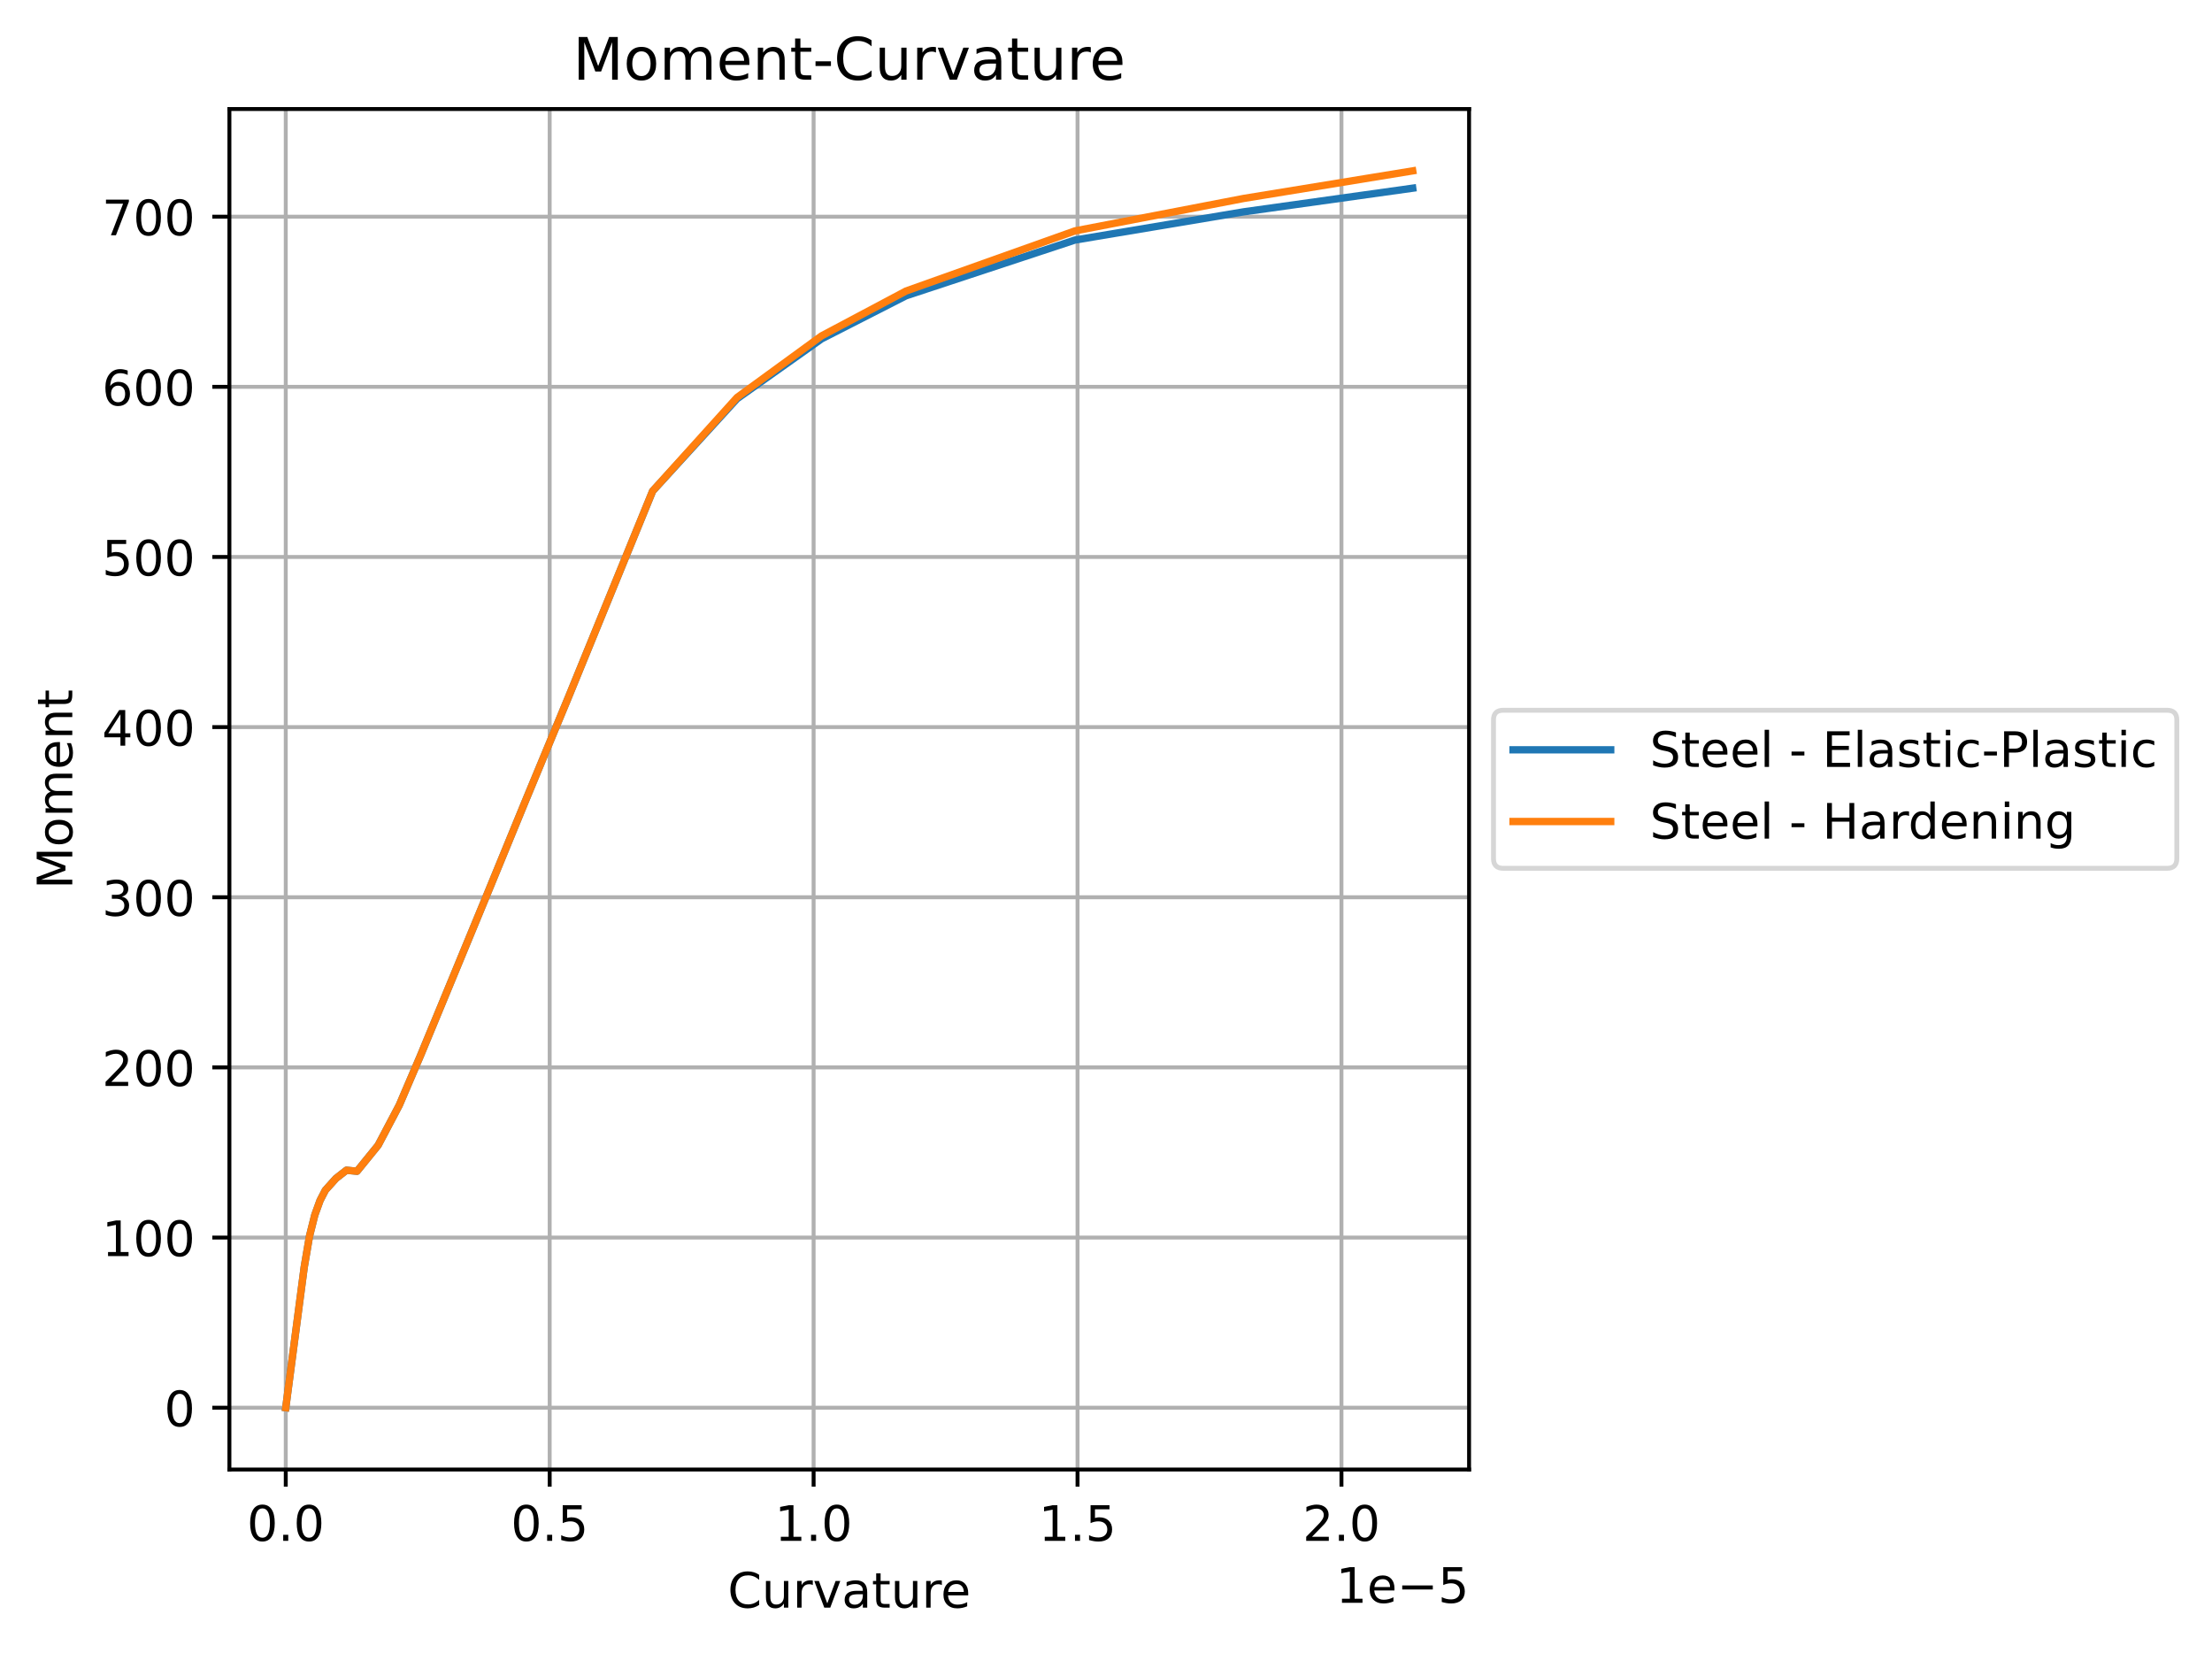
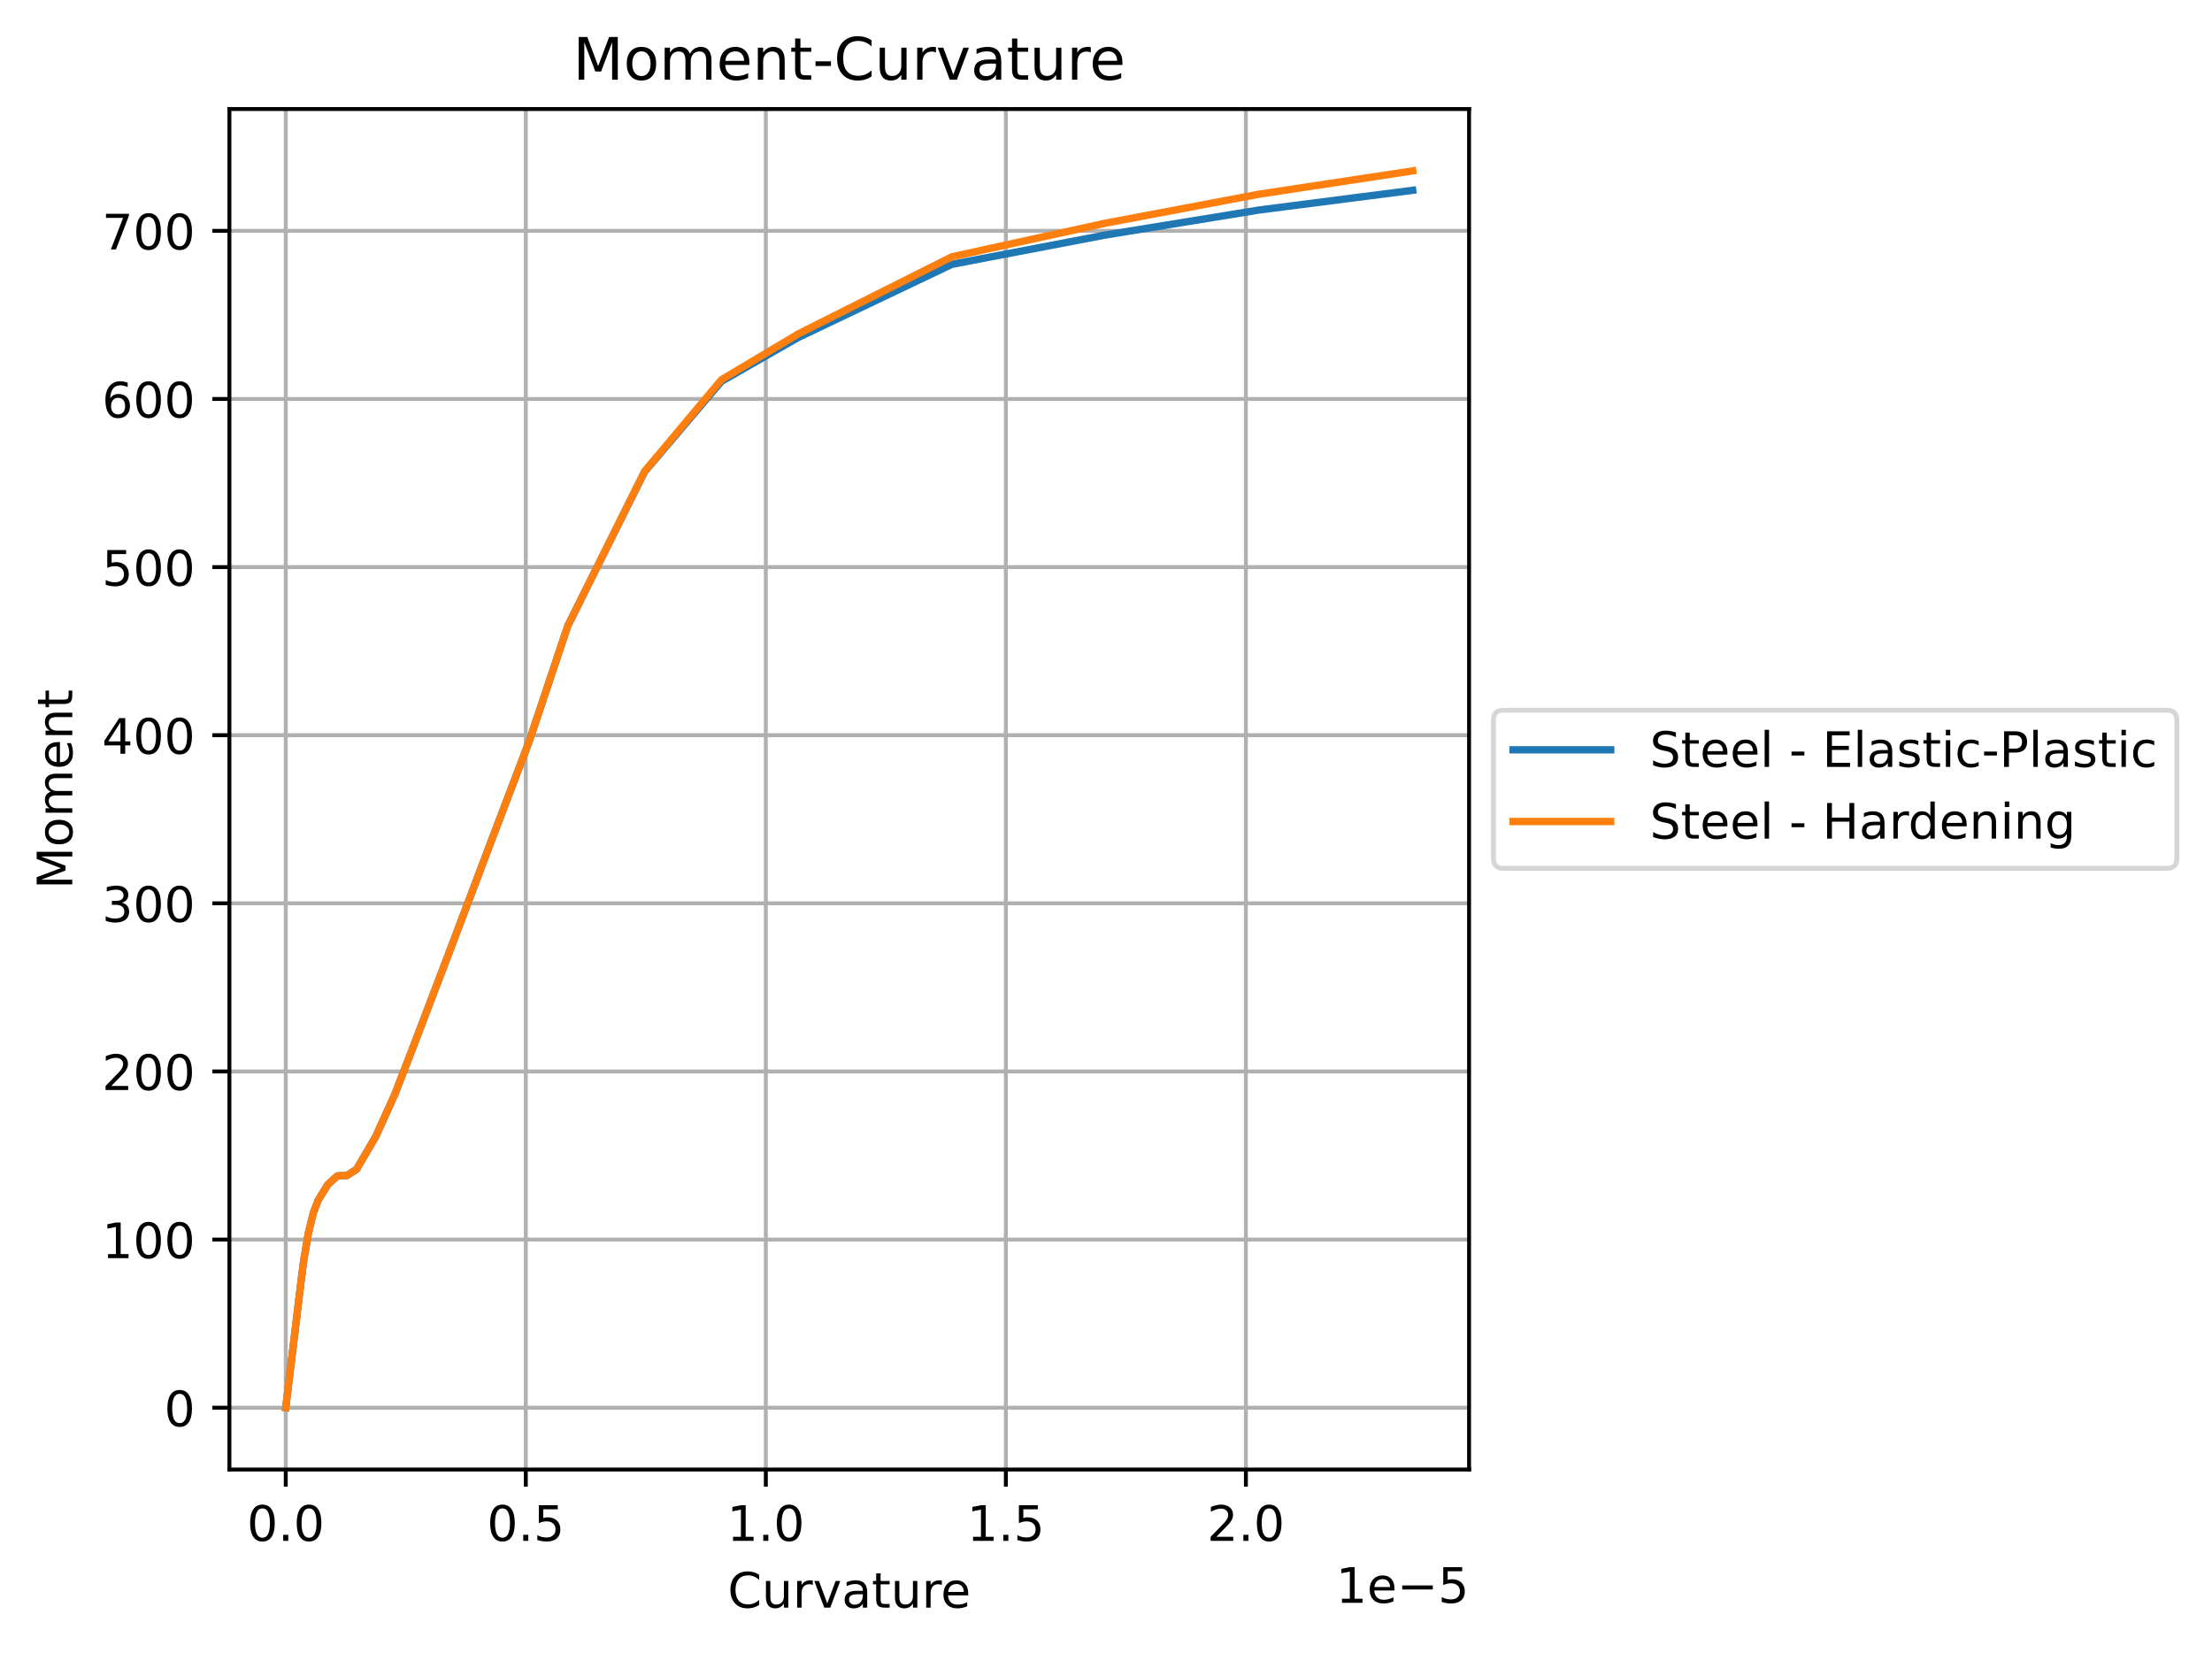
<svg xmlns="http://www.w3.org/2000/svg" xmlns:xlink="http://www.w3.org/1999/xlink" width="452.858pt" height="338.374pt" viewBox="0 0 452.858 338.374" version="1.1">
  <defs>
    <style type="text/css">*{stroke-linejoin: round; stroke-linecap: butt}</style>
  </defs>
  <g id="figure_1">
    <g id="patch_1">
      <path d="M 0 338.374  L 452.858 338.374  L 452.858 0  L 0 0  z " style="fill: #ffffff" />
    </g>
    <g id="axes_1">
      <g id="patch_2">
        <path d="M 46.966 300.818  L 300.759 300.818  L 300.759 22.318  L 46.966 22.318  z " style="fill: #ffffff" />
      </g>
      <g id="matplotlib.axis_1">
        <g id="xtick_1">
          <g id="line2d_1">
-             <path d="M 58.502 300.818  L 58.502 22.318  " clip-path="url(#p3fa596be86)" style="fill: none; stroke: #b0b0b0; stroke-width: 0.8; stroke-linecap: square" />
+             <path d="M 58.502 300.818  L 58.502 22.318  " clip-path="url(#p19fc0d7b26)" style="fill: none; stroke: #b0b0b0; stroke-width: 0.8; stroke-linecap: square" />
          </g>
          <g id="line2d_2">
            <defs>
-               <path id="mcbb9ded34a" d="M 0 0  L 0 3.5  " style="stroke: #000000; stroke-width: 0.8" />
-             </defs>
-             <g>
-               <use xlink:href="#mcbb9ded34a" x="58.502" y="300.818" style="stroke: #000000; stroke-width: 0.8" />
+               <path id="m3f6d4d45cf" d="M 0 0  L 0 3.5  " style="stroke: #000000; stroke-width: 0.8" />
+             </defs>
+             <g>
+               <use xlink:href="#m3f6d4d45cf" x="58.502" y="300.818" style="stroke: #000000; stroke-width: 0.8" />
            </g>
          </g>
          <g id="text_1">
            <g transform="translate(50.55014 315.4166)scale(0.1 -0.1)">
              <defs>
                <path id="DejaVuSans-30" d="M 2034 4250  Q 1547 4250 1301 3770  Q 1056 3291 1056 2328  Q 1056 1369 1301 889  Q 1547 409 2034 409  Q 2525 409 2770 889  Q 3016 1369 3016 2328  Q 3016 3291 2770 3770  Q 2525 4250 2034 4250  z M 2034 4750  Q 2819 4750 3233 4129  Q 3647 3509 3647 2328  Q 3647 1150 3233 529  Q 2819 -91 2034 -91  Q 1250 -91 836 529  Q 422 1150 422 2328  Q 422 3509 836 4129  Q 1250 4750 2034 4750  z " transform="scale(0.015625)" />
                <path id="DejaVuSans-2e" d="M 684 794  L 1344 794  L 1344 0  L 684 0  L 684 794  z " transform="scale(0.015625)" />
              </defs>
              <use xlink:href="#DejaVuSans-30" />
              <use xlink:href="#DejaVuSans-2e" x="63.623" />
              <use xlink:href="#DejaVuSans-30" x="95.41" />
            </g>
          </g>
        </g>
        <g id="xtick_2">
          <g id="line2d_3">
-             <path d="M 112.535 300.818  L 112.535 22.318  " clip-path="url(#p3fa596be86)" style="fill: none; stroke: #b0b0b0; stroke-width: 0.8; stroke-linecap: square" />
+             <path d="M 107.644 300.818  L 107.644 22.318  " clip-path="url(#p19fc0d7b26)" style="fill: none; stroke: #b0b0b0; stroke-width: 0.8; stroke-linecap: square" />
          </g>
          <g id="line2d_4">
            <g>
-               <use xlink:href="#mcbb9ded34a" x="112.535" y="300.818" style="stroke: #000000; stroke-width: 0.8" />
+               <use xlink:href="#m3f6d4d45cf" x="107.644" y="300.818" style="stroke: #000000; stroke-width: 0.8" />
            </g>
          </g>
          <g id="text_2">
-             <g transform="translate(104.5833 315.4166)scale(0.1 -0.1)">
+             <g transform="translate(99.69212 315.4166)scale(0.1 -0.1)">
              <defs>
                <path id="DejaVuSans-35" d="M 691 4666  L 3169 4666  L 3169 4134  L 1269 4134  L 1269 2991  Q 1406 3038 1543 3061  Q 1681 3084 1819 3084  Q 2600 3084 3056 2656  Q 3513 2228 3513 1497  Q 3513 744 3044 326  Q 2575 -91 1722 -91  Q 1428 -91 1123 -41  Q 819 9 494 109  L 494 744  Q 775 591 1075 516  Q 1375 441 1709 441  Q 2250 441 2565 725  Q 2881 1009 2881 1497  Q 2881 1984 2565 2268  Q 2250 2553 1709 2553  Q 1456 2553 1204 2497  Q 953 2441 691 2322  L 691 4666  z " transform="scale(0.015625)" />
              </defs>
              <use xlink:href="#DejaVuSans-30" />
              <use xlink:href="#DejaVuSans-2e" x="63.623" />
              <use xlink:href="#DejaVuSans-35" x="95.41" />
            </g>
          </g>
        </g>
        <g id="xtick_3">
          <g id="line2d_5">
-             <path d="M 166.568 300.818  L 166.568 22.318  " clip-path="url(#p3fa596be86)" style="fill: none; stroke: #b0b0b0; stroke-width: 0.8; stroke-linecap: square" />
+             <path d="M 156.786 300.818  L 156.786 22.318  " clip-path="url(#p19fc0d7b26)" style="fill: none; stroke: #b0b0b0; stroke-width: 0.8; stroke-linecap: square" />
          </g>
          <g id="line2d_6">
            <g>
-               <use xlink:href="#mcbb9ded34a" x="166.568" y="300.818" style="stroke: #000000; stroke-width: 0.8" />
+               <use xlink:href="#m3f6d4d45cf" x="156.786" y="300.818" style="stroke: #000000; stroke-width: 0.8" />
            </g>
          </g>
          <g id="text_3">
-             <g transform="translate(158.6165 315.4166)scale(0.1 -0.1)">
+             <g transform="translate(148.8341 315.4166)scale(0.1 -0.1)">
              <defs>
                <path id="DejaVuSans-31" d="M 794 531  L 1825 531  L 1825 4091  L 703 3866  L 703 4441  L 1819 4666  L 2450 4666  L 2450 531  L 3481 531  L 3481 0  L 794 0  L 794 531  z " transform="scale(0.015625)" />
              </defs>
              <use xlink:href="#DejaVuSans-31" />
              <use xlink:href="#DejaVuSans-2e" x="63.623" />
              <use xlink:href="#DejaVuSans-30" x="95.41" />
            </g>
          </g>
        </g>
        <g id="xtick_4">
          <g id="line2d_7">
-             <path d="M 220.601 300.818  L 220.601 22.318  " clip-path="url(#p3fa596be86)" style="fill: none; stroke: #b0b0b0; stroke-width: 0.8; stroke-linecap: square" />
+             <path d="M 205.928 300.818  L 205.928 22.318  " clip-path="url(#p19fc0d7b26)" style="fill: none; stroke: #b0b0b0; stroke-width: 0.8; stroke-linecap: square" />
          </g>
          <g id="line2d_8">
            <g>
-               <use xlink:href="#mcbb9ded34a" x="220.601" y="300.818" style="stroke: #000000; stroke-width: 0.8" />
+               <use xlink:href="#m3f6d4d45cf" x="205.928" y="300.818" style="stroke: #000000; stroke-width: 0.8" />
            </g>
          </g>
          <g id="text_4">
-             <g transform="translate(212.6496 315.4166)scale(0.1 -0.1)">
+             <g transform="translate(197.9761 315.4166)scale(0.1 -0.1)">
              <use xlink:href="#DejaVuSans-31" />
              <use xlink:href="#DejaVuSans-2e" x="63.623" />
              <use xlink:href="#DejaVuSans-35" x="95.41" />
            </g>
          </g>
        </g>
        <g id="xtick_5">
          <g id="line2d_9">
-             <path d="M 274.634 300.818  L 274.634 22.318  " clip-path="url(#p3fa596be86)" style="fill: none; stroke: #b0b0b0; stroke-width: 0.8; stroke-linecap: square" />
+             <path d="M 255.07 300.818  L 255.07 22.318  " clip-path="url(#p19fc0d7b26)" style="fill: none; stroke: #b0b0b0; stroke-width: 0.8; stroke-linecap: square" />
          </g>
          <g id="line2d_10">
            <g>
-               <use xlink:href="#mcbb9ded34a" x="274.634" y="300.818" style="stroke: #000000; stroke-width: 0.8" />
+               <use xlink:href="#m3f6d4d45cf" x="255.07" y="300.818" style="stroke: #000000; stroke-width: 0.8" />
            </g>
          </g>
          <g id="text_5">
-             <g transform="translate(266.6828 315.4166)scale(0.1 -0.1)">
+             <g transform="translate(247.1181 315.4166)scale(0.1 -0.1)">
              <defs>
                <path id="DejaVuSans-32" d="M 1228 531  L 3431 531  L 3431 0  L 469 0  L 469 531  Q 828 903 1448 1529  Q 2069 2156 2228 2338  Q 2531 2678 2651 2914  Q 2772 3150 2772 3378  Q 2772 3750 2511 3984  Q 2250 4219 1831 4219  Q 1534 4219 1204 4116  Q 875 4013 500 3803  L 500 4441  Q 881 4594 1212 4672  Q 1544 4750 1819 4750  Q 2544 4750 2975 4387  Q 3406 4025 3406 3419  Q 3406 3131 3298 2873  Q 3191 2616 2906 2266  Q 2828 2175 2409 1742  Q 1991 1309 1228 531  z " transform="scale(0.015625)" />
              </defs>
              <use xlink:href="#DejaVuSans-32" />
              <use xlink:href="#DejaVuSans-2e" x="63.623" />
              <use xlink:href="#DejaVuSans-30" x="95.41" />
            </g>
          </g>
        </g>
        <g id="text_6">
          <g transform="translate(148.975 329.0947)scale(0.1 -0.1)">
            <defs>
              <path id="DejaVuSans-43" d="M 4122 4306  L 4122 3641  Q 3803 3938 3442 4084  Q 3081 4231 2675 4231  Q 1875 4231 1450 3742  Q 1025 3253 1025 2328  Q 1025 1406 1450 917  Q 1875 428 2675 428  Q 3081 428 3442 575  Q 3803 722 4122 1019  L 4122 359  Q 3791 134 3420 21  Q 3050 -91 2638 -91  Q 1578 -91 968 557  Q 359 1206 359 2328  Q 359 3453 968 4101  Q 1578 4750 2638 4750  Q 3056 4750 3426 4639  Q 3797 4528 4122 4306  z " transform="scale(0.015625)" />
              <path id="DejaVuSans-75" d="M 544 1381  L 544 3500  L 1119 3500  L 1119 1403  Q 1119 906 1312 657  Q 1506 409 1894 409  Q 2359 409 2629 706  Q 2900 1003 2900 1516  L 2900 3500  L 3475 3500  L 3475 0  L 2900 0  L 2900 538  Q 2691 219 2414 64  Q 2138 -91 1772 -91  Q 1169 -91 856 284  Q 544 659 544 1381  z M 1991 3584  L 1991 3584  z " transform="scale(0.015625)" />
              <path id="DejaVuSans-72" d="M 2631 2963  Q 2534 3019 2420 3045  Q 2306 3072 2169 3072  Q 1681 3072 1420 2755  Q 1159 2438 1159 1844  L 1159 0  L 581 0  L 581 3500  L 1159 3500  L 1159 2956  Q 1341 3275 1631 3429  Q 1922 3584 2338 3584  Q 2397 3584 2469 3576  Q 2541 3569 2628 3553  L 2631 2963  z " transform="scale(0.015625)" />
              <path id="DejaVuSans-76" d="M 191 3500  L 800 3500  L 1894 563  L 2988 3500  L 3597 3500  L 2284 0  L 1503 0  L 191 3500  z " transform="scale(0.015625)" />
              <path id="DejaVuSans-61" d="M 2194 1759  Q 1497 1759 1228 1600  Q 959 1441 959 1056  Q 959 750 1161 570  Q 1363 391 1709 391  Q 2188 391 2477 730  Q 2766 1069 2766 1631  L 2766 1759  L 2194 1759  z M 3341 1997  L 3341 0  L 2766 0  L 2766 531  Q 2569 213 2275 61  Q 1981 -91 1556 -91  Q 1019 -91 701 211  Q 384 513 384 1019  Q 384 1609 779 1909  Q 1175 2209 1959 2209  L 2766 2209  L 2766 2266  Q 2766 2663 2505 2880  Q 2244 3097 1772 3097  Q 1472 3097 1187 3025  Q 903 2953 641 2809  L 641 3341  Q 956 3463 1253 3523  Q 1550 3584 1831 3584  Q 2591 3584 2966 3190  Q 3341 2797 3341 1997  z " transform="scale(0.015625)" />
              <path id="DejaVuSans-74" d="M 1172 4494  L 1172 3500  L 2356 3500  L 2356 3053  L 1172 3053  L 1172 1153  Q 1172 725 1289 603  Q 1406 481 1766 481  L 2356 481  L 2356 0  L 1766 0  Q 1100 0 847 248  Q 594 497 594 1153  L 594 3053  L 172 3053  L 172 3500  L 594 3500  L 594 4494  L 1172 4494  z " transform="scale(0.015625)" />
              <path id="DejaVuSans-65" d="M 3597 1894  L 3597 1613  L 953 1613  Q 991 1019 1311 708  Q 1631 397 2203 397  Q 2534 397 2845 478  Q 3156 559 3463 722  L 3463 178  Q 3153 47 2828 -22  Q 2503 -91 2169 -91  Q 1331 -91 842 396  Q 353 884 353 1716  Q 353 2575 817 3079  Q 1281 3584 2069 3584  Q 2775 3584 3186 3129  Q 3597 2675 3597 1894  z M 3022 2063  Q 3016 2534 2758 2815  Q 2500 3097 2075 3097  Q 1594 3097 1305 2825  Q 1016 2553 972 2059  L 3022 2063  z " transform="scale(0.015625)" />
            </defs>
            <use xlink:href="#DejaVuSans-43" />
            <use xlink:href="#DejaVuSans-75" x="69.824" />
            <use xlink:href="#DejaVuSans-72" x="133.203" />
            <use xlink:href="#DejaVuSans-76" x="174.316" />
            <use xlink:href="#DejaVuSans-61" x="233.496" />
            <use xlink:href="#DejaVuSans-74" x="294.775" />
            <use xlink:href="#DejaVuSans-75" x="333.984" />
            <use xlink:href="#DejaVuSans-72" x="397.363" />
            <use xlink:href="#DejaVuSans-65" x="436.227" />
          </g>
        </g>
        <g id="text_7">
          <g transform="translate(273.5016 328.0947)scale(0.1 -0.1)">
            <defs>
              <path id="DejaVuSans-2212" d="M 678 2272  L 4684 2272  L 4684 1741  L 678 1741  L 678 2272  z " transform="scale(0.015625)" />
            </defs>
            <use xlink:href="#DejaVuSans-31" />
            <use xlink:href="#DejaVuSans-65" x="63.623" />
            <use xlink:href="#DejaVuSans-2212" x="125.146" />
            <use xlink:href="#DejaVuSans-35" x="208.936" />
          </g>
        </g>
      </g>
      <g id="matplotlib.axis_2">
        <g id="ytick_1">
          <g id="line2d_11">
-             <path d="M 46.966 288.159  L 300.759 288.159  " clip-path="url(#p3fa596be86)" style="fill: none; stroke: #b0b0b0; stroke-width: 0.8; stroke-linecap: square" />
+             <path d="M 46.966 288.159  L 300.759 288.159  " clip-path="url(#p19fc0d7b26)" style="fill: none; stroke: #b0b0b0; stroke-width: 0.8; stroke-linecap: square" />
          </g>
          <g id="line2d_12">
            <defs>
-               <path id="m00c1f94437" d="M 0 0  L -3.5 0  " style="stroke: #000000; stroke-width: 0.8" />
-             </defs>
-             <g>
-               <use xlink:href="#m00c1f94437" x="46.966" y="288.159" style="stroke: #000000; stroke-width: 0.8" />
+               <path id="mbb843e911a" d="M 0 0  L -3.5 0  " style="stroke: #000000; stroke-width: 0.8" />
+             </defs>
+             <g>
+               <use xlink:href="#mbb843e911a" x="46.966" y="288.159" style="stroke: #000000; stroke-width: 0.8" />
            </g>
          </g>
          <g id="text_8">
            <g transform="translate(33.60312 291.9583)scale(0.1 -0.1)">
              <use xlink:href="#DejaVuSans-30" />
            </g>
          </g>
        </g>
        <g id="ytick_2">
          <g id="line2d_13">
-             <path d="M 46.966 253.33  L 300.759 253.33  " clip-path="url(#p3fa596be86)" style="fill: none; stroke: #b0b0b0; stroke-width: 0.8; stroke-linecap: square" />
+             <path d="M 46.966 253.744  L 300.759 253.744  " clip-path="url(#p19fc0d7b26)" style="fill: none; stroke: #b0b0b0; stroke-width: 0.8; stroke-linecap: square" />
          </g>
          <g id="line2d_14">
            <g>
-               <use xlink:href="#m00c1f94437" x="46.966" y="253.33" style="stroke: #000000; stroke-width: 0.8" />
+               <use xlink:href="#mbb843e911a" x="46.966" y="253.744" style="stroke: #000000; stroke-width: 0.8" />
            </g>
          </g>
          <g id="text_9">
-             <g transform="translate(20.87813 257.1291)scale(0.1 -0.1)">
+             <g transform="translate(20.87813 257.5436)scale(0.1 -0.1)">
              <use xlink:href="#DejaVuSans-31" />
              <use xlink:href="#DejaVuSans-30" x="63.623" />
              <use xlink:href="#DejaVuSans-30" x="127.246" />
            </g>
          </g>
        </g>
        <g id="ytick_3">
          <g id="line2d_15">
-             <path d="M 46.966 218.501  L 300.759 218.501  " clip-path="url(#p3fa596be86)" style="fill: none; stroke: #b0b0b0; stroke-width: 0.8; stroke-linecap: square" />
+             <path d="M 46.966 219.33  L 300.759 219.33  " clip-path="url(#p19fc0d7b26)" style="fill: none; stroke: #b0b0b0; stroke-width: 0.8; stroke-linecap: square" />
          </g>
          <g id="line2d_16">
            <g>
-               <use xlink:href="#m00c1f94437" x="46.966" y="218.501" style="stroke: #000000; stroke-width: 0.8" />
+               <use xlink:href="#mbb843e911a" x="46.966" y="219.33" style="stroke: #000000; stroke-width: 0.8" />
            </g>
          </g>
          <g id="text_10">
-             <g transform="translate(20.87813 222.3)scale(0.1 -0.1)">
+             <g transform="translate(20.87813 223.1289)scale(0.1 -0.1)">
              <use xlink:href="#DejaVuSans-32" />
              <use xlink:href="#DejaVuSans-30" x="63.623" />
              <use xlink:href="#DejaVuSans-30" x="127.246" />
            </g>
          </g>
        </g>
        <g id="ytick_4">
          <g id="line2d_17">
-             <path d="M 46.966 183.672  L 300.759 183.672  " clip-path="url(#p3fa596be86)" style="fill: none; stroke: #b0b0b0; stroke-width: 0.8; stroke-linecap: square" />
+             <path d="M 46.966 184.915  L 300.759 184.915  " clip-path="url(#p19fc0d7b26)" style="fill: none; stroke: #b0b0b0; stroke-width: 0.8; stroke-linecap: square" />
          </g>
          <g id="line2d_18">
            <g>
-               <use xlink:href="#m00c1f94437" x="46.966" y="183.672" style="stroke: #000000; stroke-width: 0.8" />
+               <use xlink:href="#mbb843e911a" x="46.966" y="184.915" style="stroke: #000000; stroke-width: 0.8" />
            </g>
          </g>
          <g id="text_11">
-             <g transform="translate(20.87813 187.4709)scale(0.1 -0.1)">
+             <g transform="translate(20.87813 188.7142)scale(0.1 -0.1)">
              <defs>
                <path id="DejaVuSans-33" d="M 2597 2516  Q 3050 2419 3304 2112  Q 3559 1806 3559 1356  Q 3559 666 3084 287  Q 2609 -91 1734 -91  Q 1441 -91 1130 -33  Q 819 25 488 141  L 488 750  Q 750 597 1062 519  Q 1375 441 1716 441  Q 2309 441 2620 675  Q 2931 909 2931 1356  Q 2931 1769 2642 2001  Q 2353 2234 1838 2234  L 1294 2234  L 1294 2753  L 1863 2753  Q 2328 2753 2575 2939  Q 2822 3125 2822 3475  Q 2822 3834 2567 4026  Q 2313 4219 1838 4219  Q 1578 4219 1281 4162  Q 984 4106 628 3988  L 628 4550  Q 988 4650 1302 4700  Q 1616 4750 1894 4750  Q 2613 4750 3031 4423  Q 3450 4097 3450 3541  Q 3450 3153 3228 2886  Q 3006 2619 2597 2516  z " transform="scale(0.015625)" />
              </defs>
              <use xlink:href="#DejaVuSans-33" />
              <use xlink:href="#DejaVuSans-30" x="63.623" />
              <use xlink:href="#DejaVuSans-30" x="127.246" />
            </g>
          </g>
        </g>
        <g id="ytick_5">
          <g id="line2d_19">
-             <path d="M 46.966 148.843  L 300.759 148.843  " clip-path="url(#p3fa596be86)" style="fill: none; stroke: #b0b0b0; stroke-width: 0.8; stroke-linecap: square" />
+             <path d="M 46.966 150.5  L 300.759 150.5  " clip-path="url(#p19fc0d7b26)" style="fill: none; stroke: #b0b0b0; stroke-width: 0.8; stroke-linecap: square" />
          </g>
          <g id="line2d_20">
            <g>
-               <use xlink:href="#m00c1f94437" x="46.966" y="148.843" style="stroke: #000000; stroke-width: 0.8" />
+               <use xlink:href="#mbb843e911a" x="46.966" y="150.5" style="stroke: #000000; stroke-width: 0.8" />
            </g>
          </g>
          <g id="text_12">
-             <g transform="translate(20.87813 152.6418)scale(0.1 -0.1)">
+             <g transform="translate(20.87813 154.2995)scale(0.1 -0.1)">
              <defs>
                <path id="DejaVuSans-34" d="M 2419 4116  L 825 1625  L 2419 1625  L 2419 4116  z M 2253 4666  L 3047 4666  L 3047 1625  L 3713 1625  L 3713 1100  L 3047 1100  L 3047 0  L 2419 0  L 2419 1100  L 313 1100  L 313 1709  L 2253 4666  z " transform="scale(0.015625)" />
              </defs>
              <use xlink:href="#DejaVuSans-34" />
              <use xlink:href="#DejaVuSans-30" x="63.623" />
              <use xlink:href="#DejaVuSans-30" x="127.246" />
            </g>
          </g>
        </g>
        <g id="ytick_6">
          <g id="line2d_21">
-             <path d="M 46.966 114.013  L 300.759 114.013  " clip-path="url(#p3fa596be86)" style="fill: none; stroke: #b0b0b0; stroke-width: 0.8; stroke-linecap: square" />
+             <path d="M 46.966 116.086  L 300.759 116.086  " clip-path="url(#p19fc0d7b26)" style="fill: none; stroke: #b0b0b0; stroke-width: 0.8; stroke-linecap: square" />
          </g>
          <g id="line2d_22">
            <g>
-               <use xlink:href="#m00c1f94437" x="46.966" y="114.013" style="stroke: #000000; stroke-width: 0.8" />
+               <use xlink:href="#mbb843e911a" x="46.966" y="116.086" style="stroke: #000000; stroke-width: 0.8" />
            </g>
          </g>
          <g id="text_13">
-             <g transform="translate(20.87813 117.8127)scale(0.1 -0.1)">
+             <g transform="translate(20.87813 119.8849)scale(0.1 -0.1)">
              <use xlink:href="#DejaVuSans-35" />
              <use xlink:href="#DejaVuSans-30" x="63.623" />
              <use xlink:href="#DejaVuSans-30" x="127.246" />
            </g>
          </g>
        </g>
        <g id="ytick_7">
          <g id="line2d_23">
-             <path d="M 46.966 79.184  L 300.759 79.184  " clip-path="url(#p3fa596be86)" style="fill: none; stroke: #b0b0b0; stroke-width: 0.8; stroke-linecap: square" />
+             <path d="M 46.966 81.671  L 300.759 81.671  " clip-path="url(#p19fc0d7b26)" style="fill: none; stroke: #b0b0b0; stroke-width: 0.8; stroke-linecap: square" />
          </g>
          <g id="line2d_24">
            <g>
-               <use xlink:href="#m00c1f94437" x="46.966" y="79.184" style="stroke: #000000; stroke-width: 0.8" />
+               <use xlink:href="#mbb843e911a" x="46.966" y="81.671" style="stroke: #000000; stroke-width: 0.8" />
            </g>
          </g>
          <g id="text_14">
-             <g transform="translate(20.87813 82.98353)scale(0.1 -0.1)">
+             <g transform="translate(20.87813 85.47017)scale(0.1 -0.1)">
              <defs>
                <path id="DejaVuSans-36" d="M 2113 2584  Q 1688 2584 1439 2293  Q 1191 2003 1191 1497  Q 1191 994 1439 701  Q 1688 409 2113 409  Q 2538 409 2786 701  Q 3034 994 3034 1497  Q 3034 2003 2786 2293  Q 2538 2584 2113 2584  z M 3366 4563  L 3366 3988  Q 3128 4100 2886 4159  Q 2644 4219 2406 4219  Q 1781 4219 1451 3797  Q 1122 3375 1075 2522  Q 1259 2794 1537 2939  Q 1816 3084 2150 3084  Q 2853 3084 3261 2657  Q 3669 2231 3669 1497  Q 3669 778 3244 343  Q 2819 -91 2113 -91  Q 1303 -91 875 529  Q 447 1150 447 2328  Q 447 3434 972 4092  Q 1497 4750 2381 4750  Q 2619 4750 2861 4703  Q 3103 4656 3366 4563  z " transform="scale(0.015625)" />
              </defs>
              <use xlink:href="#DejaVuSans-36" />
              <use xlink:href="#DejaVuSans-30" x="63.623" />
              <use xlink:href="#DejaVuSans-30" x="127.246" />
            </g>
          </g>
        </g>
        <g id="ytick_8">
          <g id="line2d_25">
-             <path d="M 46.966 44.355  L 300.759 44.355  " clip-path="url(#p3fa596be86)" style="fill: none; stroke: #b0b0b0; stroke-width: 0.8; stroke-linecap: square" />
+             <path d="M 46.966 47.256  L 300.759 47.256  " clip-path="url(#p19fc0d7b26)" style="fill: none; stroke: #b0b0b0; stroke-width: 0.8; stroke-linecap: square" />
          </g>
          <g id="line2d_26">
            <g>
-               <use xlink:href="#m00c1f94437" x="46.966" y="44.355" style="stroke: #000000; stroke-width: 0.8" />
+               <use xlink:href="#mbb843e911a" x="46.966" y="47.256" style="stroke: #000000; stroke-width: 0.8" />
            </g>
          </g>
          <g id="text_15">
-             <g transform="translate(20.87813 48.15441)scale(0.1 -0.1)">
+             <g transform="translate(20.87813 51.0555)scale(0.1 -0.1)">
              <defs>
                <path id="DejaVuSans-37" d="M 525 4666  L 3525 4666  L 3525 4397  L 1831 0  L 1172 0  L 2766 4134  L 525 4134  L 525 4666  z " transform="scale(0.015625)" />
              </defs>
              <use xlink:href="#DejaVuSans-37" />
              <use xlink:href="#DejaVuSans-30" x="63.623" />
              <use xlink:href="#DejaVuSans-30" x="127.246" />
            </g>
          </g>
        </g>
        <g id="text_16">
          <g transform="translate(14.79844 182.0173)rotate(-90)scale(0.1 -0.1)">
            <defs>
              <path id="DejaVuSans-4d" d="M 628 4666  L 1569 4666  L 2759 1491  L 3956 4666  L 4897 4666  L 4897 0  L 4281 0  L 4281 4097  L 3078 897  L 2444 897  L 1241 4097  L 1241 0  L 628 0  L 628 4666  z " transform="scale(0.015625)" />
              <path id="DejaVuSans-6f" d="M 1959 3097  Q 1497 3097 1228 2736  Q 959 2375 959 1747  Q 959 1119 1226 758  Q 1494 397 1959 397  Q 2419 397 2687 759  Q 2956 1122 2956 1747  Q 2956 2369 2687 2733  Q 2419 3097 1959 3097  z M 1959 3584  Q 2709 3584 3137 3096  Q 3566 2609 3566 1747  Q 3566 888 3137 398  Q 2709 -91 1959 -91  Q 1206 -91 779 398  Q 353 888 353 1747  Q 353 2609 779 3096  Q 1206 3584 1959 3584  z " transform="scale(0.015625)" />
              <path id="DejaVuSans-6d" d="M 3328 2828  Q 3544 3216 3844 3400  Q 4144 3584 4550 3584  Q 5097 3584 5394 3201  Q 5691 2819 5691 2113  L 5691 0  L 5113 0  L 5113 2094  Q 5113 2597 4934 2840  Q 4756 3084 4391 3084  Q 3944 3084 3684 2787  Q 3425 2491 3425 1978  L 3425 0  L 2847 0  L 2847 2094  Q 2847 2600 2669 2842  Q 2491 3084 2119 3084  Q 1678 3084 1418 2786  Q 1159 2488 1159 1978  L 1159 0  L 581 0  L 581 3500  L 1159 3500  L 1159 2956  Q 1356 3278 1631 3431  Q 1906 3584 2284 3584  Q 2666 3584 2933 3390  Q 3200 3197 3328 2828  z " transform="scale(0.015625)" />
              <path id="DejaVuSans-6e" d="M 3513 2113  L 3513 0  L 2938 0  L 2938 2094  Q 2938 2591 2744 2837  Q 2550 3084 2163 3084  Q 1697 3084 1428 2787  Q 1159 2491 1159 1978  L 1159 0  L 581 0  L 581 3500  L 1159 3500  L 1159 2956  Q 1366 3272 1645 3428  Q 1925 3584 2291 3584  Q 2894 3584 3203 3211  Q 3513 2838 3513 2113  z " transform="scale(0.015625)" />
            </defs>
            <use xlink:href="#DejaVuSans-4d" />
            <use xlink:href="#DejaVuSans-6f" x="86.279" />
            <use xlink:href="#DejaVuSans-6d" x="147.461" />
            <use xlink:href="#DejaVuSans-65" x="244.873" />
            <use xlink:href="#DejaVuSans-6e" x="306.396" />
            <use xlink:href="#DejaVuSans-74" x="369.775" />
          </g>
        </g>
      </g>
      <g id="line2d_27">
-         <path d="M 58.502 288.159  L 59.582 279.929  L 60.663 271.7  L 61.203 267.585  L 61.744 263.47  L 62.284 259.362  L 63.365 253.032  L 64.445 248.721  L 65.526 245.735  L 66.607 243.645  L 68.768 241.236  L 70.929 239.546  L 73.091 239.76  L 77.413 234.442  L 81.736 226.244  L 86.059 216.141  L 90.381 205.698  L 99.027 184.763  L 107.672 163.708  L 116.317 142.858  L 133.608 100.54  L 150.898 81.623  L 168.189 69.374  L 185.48 60.553  L 220.061 49.139  L 254.642 43.358  L 289.223 38.52  " clip-path="url(#p3fa596be86)" style="fill: none; stroke: #1f77b4; stroke-width: 1.5; stroke-linecap: square" />
+         <path d="M 58.502 288.159  L 59.485 280.027  L 59.976 275.961  L 60.222 273.928  L 60.713 269.862  L 61.205 265.796  L 61.696 261.731  L 62.187 257.963  L 63.17 252.255  L 64.153 248.265  L 65.136 245.699  L 67.102 242.494  L 69.067 240.707  L 71.033 240.63  L 72.999 239.361  L 76.93 232.646  L 80.861 223.942  L 84.793 213.771  L 92.655 193.132  L 100.518 172.312  L 108.381 151.646  L 116.244 128.11  L 131.969 96.579  L 147.694 78.072  L 163.42 69.082  L 194.871 54.109  L 226.322 48.105  L 257.772 42.988  L 289.223 38.952  " clip-path="url(#p19fc0d7b26)" style="fill: none; stroke: #1f77b4; stroke-width: 1.5; stroke-linecap: square" />
      </g>
      <g id="line2d_28">
-         <path d="M 58.502 288.159  L 59.582 279.929  L 60.663 271.7  L 61.203 267.585  L 61.744 263.47  L 62.284 259.362  L 63.365 253.032  L 64.445 248.721  L 65.526 245.735  L 66.607 243.645  L 68.768 241.236  L 70.929 239.546  L 73.091 239.76  L 77.413 234.442  L 81.736 226.244  L 86.059 216.141  L 90.381 205.698  L 99.027 184.763  L 107.672 163.708  L 116.317 142.858  L 133.608 100.518  L 150.898 81.358  L 168.189 68.761  L 185.48 59.576  L 220.061 47.269  L 254.642 40.618  L 289.223 34.977  " clip-path="url(#p3fa596be86)" style="fill: none; stroke: #ff7f0e; stroke-width: 1.5; stroke-linecap: square" />
+         <path d="M 58.502 288.159  L 59.485 280.027  L 59.976 275.961  L 60.222 273.928  L 60.713 269.862  L 61.205 265.796  L 61.696 261.731  L 62.187 257.963  L 63.17 252.255  L 64.153 248.265  L 65.136 245.699  L 67.102 242.494  L 69.067 240.707  L 71.033 240.63  L 72.999 239.361  L 76.93 232.646  L 80.861 223.942  L 84.793 213.771  L 92.655 193.132  L 100.518 172.312  L 108.381 151.646  L 116.244 128.11  L 131.969 96.478  L 147.694 77.733  L 163.42 68.357  L 194.871 52.562  L 226.322 45.681  L 257.772 39.748  L 289.223 34.977  " clip-path="url(#p19fc0d7b26)" style="fill: none; stroke: #ff7f0e; stroke-width: 1.5; stroke-linecap: square" />
      </g>
      <g id="patch_3">
        <path d="M 46.966 300.818  L 46.966 22.318  " style="fill: none; stroke: #000000; stroke-width: 0.8; stroke-linejoin: miter; stroke-linecap: square" />
      </g>
      <g id="patch_4">
        <path d="M 300.759 300.818  L 300.759 22.318  " style="fill: none; stroke: #000000; stroke-width: 0.8; stroke-linejoin: miter; stroke-linecap: square" />
      </g>
      <g id="patch_5">
        <path d="M 46.966 300.818  L 300.759 300.818  " style="fill: none; stroke: #000000; stroke-width: 0.8; stroke-linejoin: miter; stroke-linecap: square" />
      </g>
      <g id="patch_6">
        <path d="M 46.966 22.318  L 300.759 22.318  " style="fill: none; stroke: #000000; stroke-width: 0.8; stroke-linejoin: miter; stroke-linecap: square" />
      </g>
      <g id="text_17">
        <g transform="translate(117.2938 16.31812)scale(0.12 -0.12)">
          <defs>
            <path id="DejaVuSans-2d" d="M 313 2009  L 1997 2009  L 1997 1497  L 313 1497  L 313 2009  z " transform="scale(0.015625)" />
          </defs>
          <use xlink:href="#DejaVuSans-4d" />
          <use xlink:href="#DejaVuSans-6f" x="86.279" />
          <use xlink:href="#DejaVuSans-6d" x="147.461" />
          <use xlink:href="#DejaVuSans-65" x="244.873" />
          <use xlink:href="#DejaVuSans-6e" x="306.396" />
          <use xlink:href="#DejaVuSans-74" x="369.775" />
          <use xlink:href="#DejaVuSans-2d" x="408.984" />
          <use xlink:href="#DejaVuSans-43" x="445.068" />
          <use xlink:href="#DejaVuSans-75" x="514.893" />
          <use xlink:href="#DejaVuSans-72" x="578.271" />
          <use xlink:href="#DejaVuSans-76" x="619.385" />
          <use xlink:href="#DejaVuSans-61" x="678.564" />
          <use xlink:href="#DejaVuSans-74" x="739.844" />
          <use xlink:href="#DejaVuSans-75" x="779.053" />
          <use xlink:href="#DejaVuSans-72" x="842.432" />
          <use xlink:href="#DejaVuSans-65" x="881.295" />
        </g>
      </g>
      <g id="legend_1">
        <g id="patch_7">
          <path d="M 307.759 177.746  L 443.658 177.746  Q 445.658 177.746 445.658 175.746  L 445.658 147.39  Q 445.658 145.39 443.658 145.39  L 307.759 145.39  Q 305.759 145.39 305.759 147.39  L 305.759 175.746  Q 305.759 177.746 307.759 177.746  z " style="fill: #ffffff; opacity: 0.8; stroke: #cccccc; stroke-linejoin: miter" />
        </g>
        <g id="line2d_29">
          <path d="M 309.759 153.488  L 319.759 153.488  L 329.759 153.488  " style="fill: none; stroke: #1f77b4; stroke-width: 1.5; stroke-linecap: square" />
        </g>
        <g id="text_18">
          <g transform="translate(337.7594 156.9884)scale(0.1 -0.1)">
            <defs>
              <path id="DejaVuSans-53" d="M 3425 4513  L 3425 3897  Q 3066 4069 2747 4153  Q 2428 4238 2131 4238  Q 1616 4238 1336 4038  Q 1056 3838 1056 3469  Q 1056 3159 1242 3001  Q 1428 2844 1947 2747  L 2328 2669  Q 3034 2534 3370 2195  Q 3706 1856 3706 1288  Q 3706 609 3251 259  Q 2797 -91 1919 -91  Q 1588 -91 1214 -16  Q 841 59 441 206  L 441 856  Q 825 641 1194 531  Q 1563 422 1919 422  Q 2459 422 2753 634  Q 3047 847 3047 1241  Q 3047 1584 2836 1778  Q 2625 1972 2144 2069  L 1759 2144  Q 1053 2284 737 2584  Q 422 2884 422 3419  Q 422 4038 858 4394  Q 1294 4750 2059 4750  Q 2388 4750 2728 4690  Q 3069 4631 3425 4513  z " transform="scale(0.015625)" />
              <path id="DejaVuSans-6c" d="M 603 4863  L 1178 4863  L 1178 0  L 603 0  L 603 4863  z " transform="scale(0.015625)" />
              <path id="DejaVuSans-20" transform="scale(0.015625)" />
              <path id="DejaVuSans-45" d="M 628 4666  L 3578 4666  L 3578 4134  L 1259 4134  L 1259 2753  L 3481 2753  L 3481 2222  L 1259 2222  L 1259 531  L 3634 531  L 3634 0  L 628 0  L 628 4666  z " transform="scale(0.015625)" />
              <path id="DejaVuSans-73" d="M 2834 3397  L 2834 2853  Q 2591 2978 2328 3040  Q 2066 3103 1784 3103  Q 1356 3103 1142 2972  Q 928 2841 928 2578  Q 928 2378 1081 2264  Q 1234 2150 1697 2047  L 1894 2003  Q 2506 1872 2764 1633  Q 3022 1394 3022 966  Q 3022 478 2636 193  Q 2250 -91 1575 -91  Q 1294 -91 989 -36  Q 684 19 347 128  L 347 722  Q 666 556 975 473  Q 1284 391 1588 391  Q 1994 391 2212 530  Q 2431 669 2431 922  Q 2431 1156 2273 1281  Q 2116 1406 1581 1522  L 1381 1569  Q 847 1681 609 1914  Q 372 2147 372 2553  Q 372 3047 722 3315  Q 1072 3584 1716 3584  Q 2034 3584 2315 3537  Q 2597 3491 2834 3397  z " transform="scale(0.015625)" />
              <path id="DejaVuSans-69" d="M 603 3500  L 1178 3500  L 1178 0  L 603 0  L 603 3500  z M 603 4863  L 1178 4863  L 1178 4134  L 603 4134  L 603 4863  z " transform="scale(0.015625)" />
              <path id="DejaVuSans-63" d="M 3122 3366  L 3122 2828  Q 2878 2963 2633 3030  Q 2388 3097 2138 3097  Q 1578 3097 1268 2742  Q 959 2388 959 1747  Q 959 1106 1268 751  Q 1578 397 2138 397  Q 2388 397 2633 464  Q 2878 531 3122 666  L 3122 134  Q 2881 22 2623 -34  Q 2366 -91 2075 -91  Q 1284 -91 818 406  Q 353 903 353 1747  Q 353 2603 823 3093  Q 1294 3584 2113 3584  Q 2378 3584 2631 3529  Q 2884 3475 3122 3366  z " transform="scale(0.015625)" />
              <path id="DejaVuSans-50" d="M 1259 4147  L 1259 2394  L 2053 2394  Q 2494 2394 2734 2622  Q 2975 2850 2975 3272  Q 2975 3691 2734 3919  Q 2494 4147 2053 4147  L 1259 4147  z M 628 4666  L 2053 4666  Q 2838 4666 3239 4311  Q 3641 3956 3641 3272  Q 3641 2581 3239 2228  Q 2838 1875 2053 1875  L 1259 1875  L 1259 0  L 628 0  L 628 4666  z " transform="scale(0.015625)" />
            </defs>
            <use xlink:href="#DejaVuSans-53" />
            <use xlink:href="#DejaVuSans-74" x="63.477" />
            <use xlink:href="#DejaVuSans-65" x="102.686" />
            <use xlink:href="#DejaVuSans-65" x="164.209" />
            <use xlink:href="#DejaVuSans-6c" x="225.732" />
            <use xlink:href="#DejaVuSans-20" x="253.516" />
            <use xlink:href="#DejaVuSans-2d" x="285.303" />
            <use xlink:href="#DejaVuSans-20" x="321.387" />
            <use xlink:href="#DejaVuSans-45" x="353.174" />
            <use xlink:href="#DejaVuSans-6c" x="416.357" />
            <use xlink:href="#DejaVuSans-61" x="444.141" />
            <use xlink:href="#DejaVuSans-73" x="505.42" />
            <use xlink:href="#DejaVuSans-74" x="557.52" />
            <use xlink:href="#DejaVuSans-69" x="596.729" />
            <use xlink:href="#DejaVuSans-63" x="624.512" />
            <use xlink:href="#DejaVuSans-2d" x="679.492" />
            <use xlink:href="#DejaVuSans-50" x="715.576" />
            <use xlink:href="#DejaVuSans-6c" x="775.879" />
            <use xlink:href="#DejaVuSans-61" x="803.662" />
            <use xlink:href="#DejaVuSans-73" x="864.941" />
            <use xlink:href="#DejaVuSans-74" x="917.041" />
            <use xlink:href="#DejaVuSans-69" x="956.25" />
            <use xlink:href="#DejaVuSans-63" x="984.033" />
          </g>
        </g>
        <g id="line2d_30">
          <path d="M 309.759 168.167  L 319.759 168.167  L 329.759 168.167  " style="fill: none; stroke: #ff7f0e; stroke-width: 1.5; stroke-linecap: square" />
        </g>
        <g id="text_19">
          <g transform="translate(337.7594 171.6666)scale(0.1 -0.1)">
            <defs>
              <path id="DejaVuSans-48" d="M 628 4666  L 1259 4666  L 1259 2753  L 3553 2753  L 3553 4666  L 4184 4666  L 4184 0  L 3553 0  L 3553 2222  L 1259 2222  L 1259 0  L 628 0  L 628 4666  z " transform="scale(0.015625)" />
              <path id="DejaVuSans-64" d="M 2906 2969  L 2906 4863  L 3481 4863  L 3481 0  L 2906 0  L 2906 525  Q 2725 213 2448 61  Q 2172 -91 1784 -91  Q 1150 -91 751 415  Q 353 922 353 1747  Q 353 2572 751 3078  Q 1150 3584 1784 3584  Q 2172 3584 2448 3432  Q 2725 3281 2906 2969  z M 947 1747  Q 947 1113 1208 752  Q 1469 391 1925 391  Q 2381 391 2643 752  Q 2906 1113 2906 1747  Q 2906 2381 2643 2742  Q 2381 3103 1925 3103  Q 1469 3103 1208 2742  Q 947 2381 947 1747  z " transform="scale(0.015625)" />
              <path id="DejaVuSans-67" d="M 2906 1791  Q 2906 2416 2648 2759  Q 2391 3103 1925 3103  Q 1463 3103 1205 2759  Q 947 2416 947 1791  Q 947 1169 1205 825  Q 1463 481 1925 481  Q 2391 481 2648 825  Q 2906 1169 2906 1791  z M 3481 434  Q 3481 -459 3084 -895  Q 2688 -1331 1869 -1331  Q 1566 -1331 1297 -1286  Q 1028 -1241 775 -1147  L 775 -588  Q 1028 -725 1275 -790  Q 1522 -856 1778 -856  Q 2344 -856 2625 -561  Q 2906 -266 2906 331  L 2906 616  Q 2728 306 2450 153  Q 2172 0 1784 0  Q 1141 0 747 490  Q 353 981 353 1791  Q 353 2603 747 3093  Q 1141 3584 1784 3584  Q 2172 3584 2450 3431  Q 2728 3278 2906 2969  L 2906 3500  L 3481 3500  L 3481 434  z " transform="scale(0.015625)" />
            </defs>
            <use xlink:href="#DejaVuSans-53" />
            <use xlink:href="#DejaVuSans-74" x="63.477" />
            <use xlink:href="#DejaVuSans-65" x="102.686" />
            <use xlink:href="#DejaVuSans-65" x="164.209" />
            <use xlink:href="#DejaVuSans-6c" x="225.732" />
            <use xlink:href="#DejaVuSans-20" x="253.516" />
            <use xlink:href="#DejaVuSans-2d" x="285.303" />
            <use xlink:href="#DejaVuSans-20" x="321.387" />
            <use xlink:href="#DejaVuSans-48" x="353.174" />
            <use xlink:href="#DejaVuSans-61" x="428.369" />
            <use xlink:href="#DejaVuSans-72" x="489.648" />
            <use xlink:href="#DejaVuSans-64" x="529.012" />
            <use xlink:href="#DejaVuSans-65" x="592.488" />
            <use xlink:href="#DejaVuSans-6e" x="654.012" />
            <use xlink:href="#DejaVuSans-69" x="717.391" />
            <use xlink:href="#DejaVuSans-6e" x="745.174" />
            <use xlink:href="#DejaVuSans-67" x="808.553" />
          </g>
        </g>
      </g>
    </g>
  </g>
  <defs>
-     <clipPath id="p3fa596be86">
+     <clipPath id="p19fc0d7b26">
      <rect x="46.966" y="22.318" width="253.794" height="278.5" />
    </clipPath>
  </defs>
</svg>
